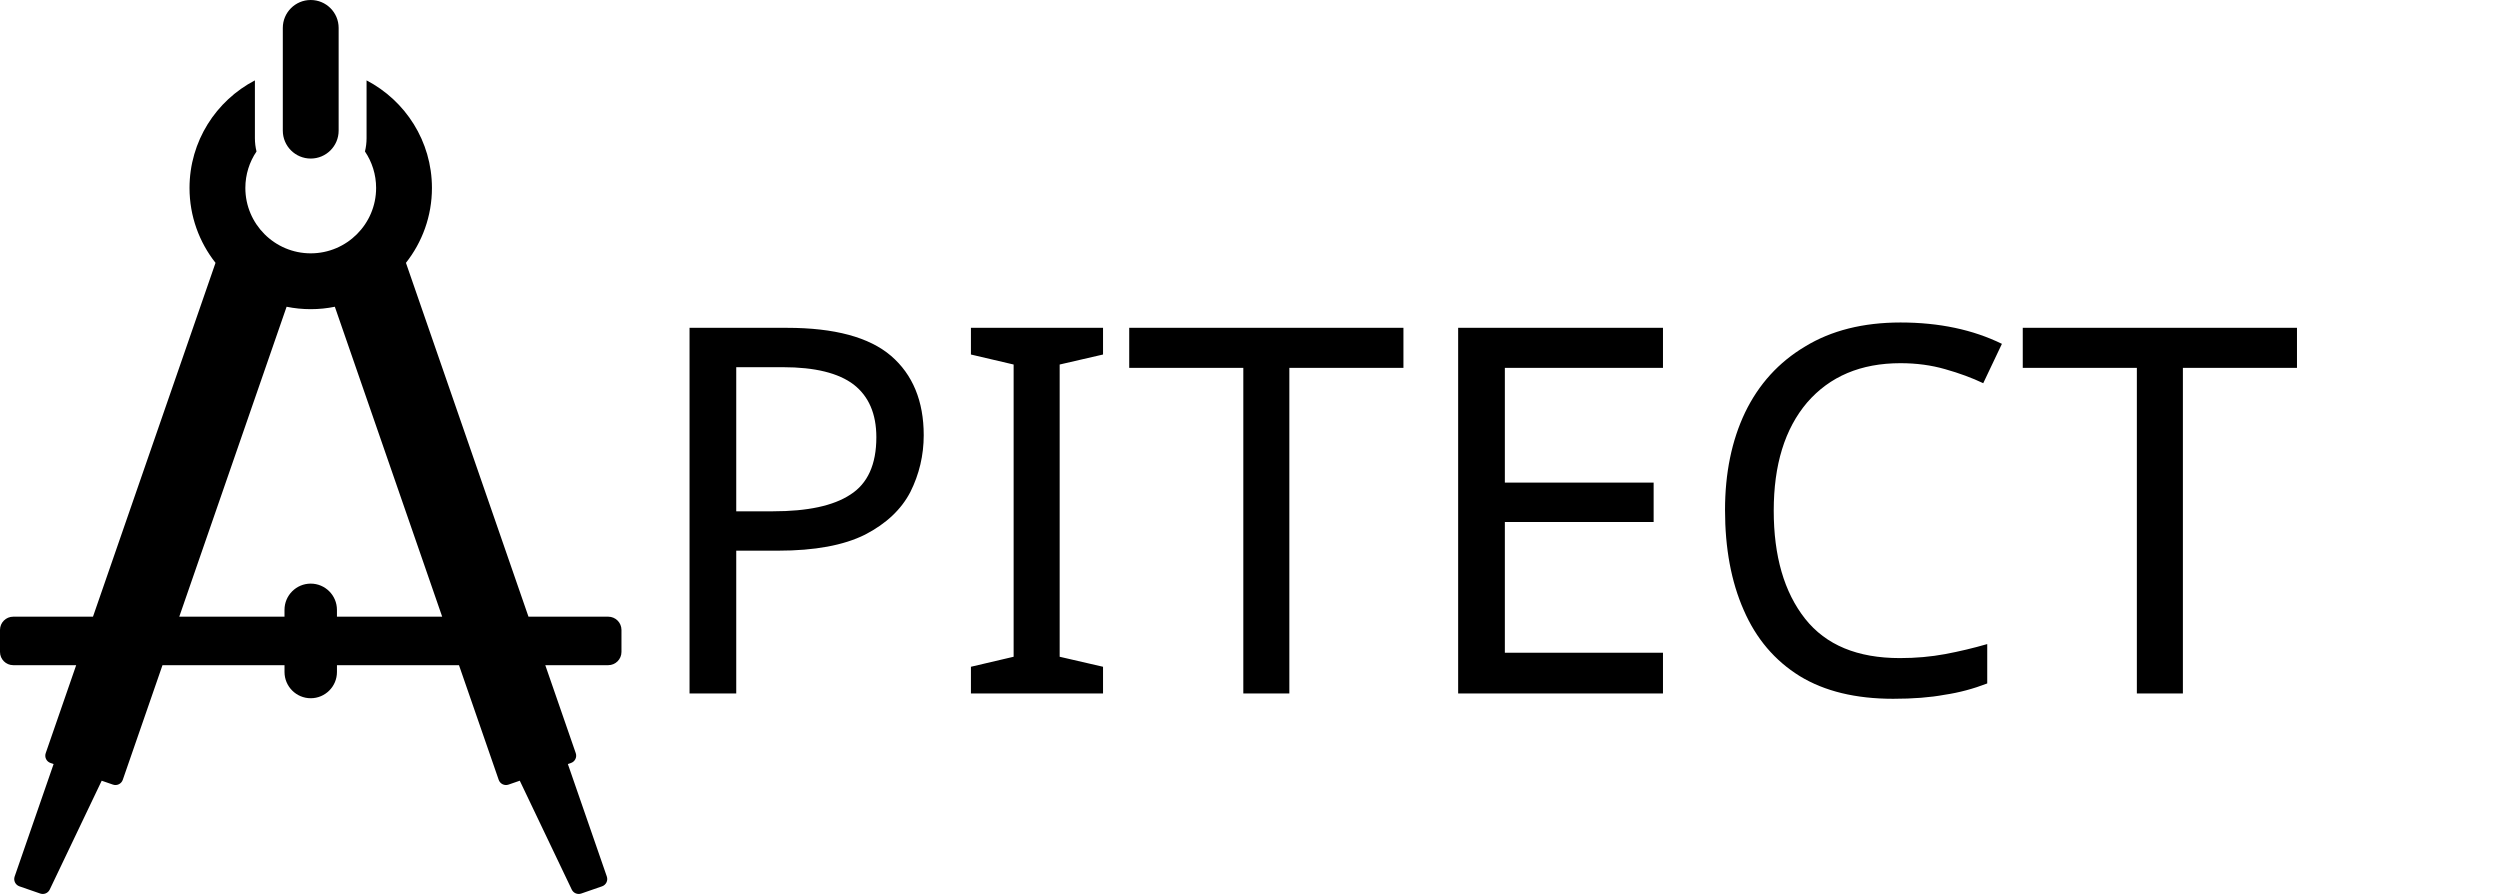
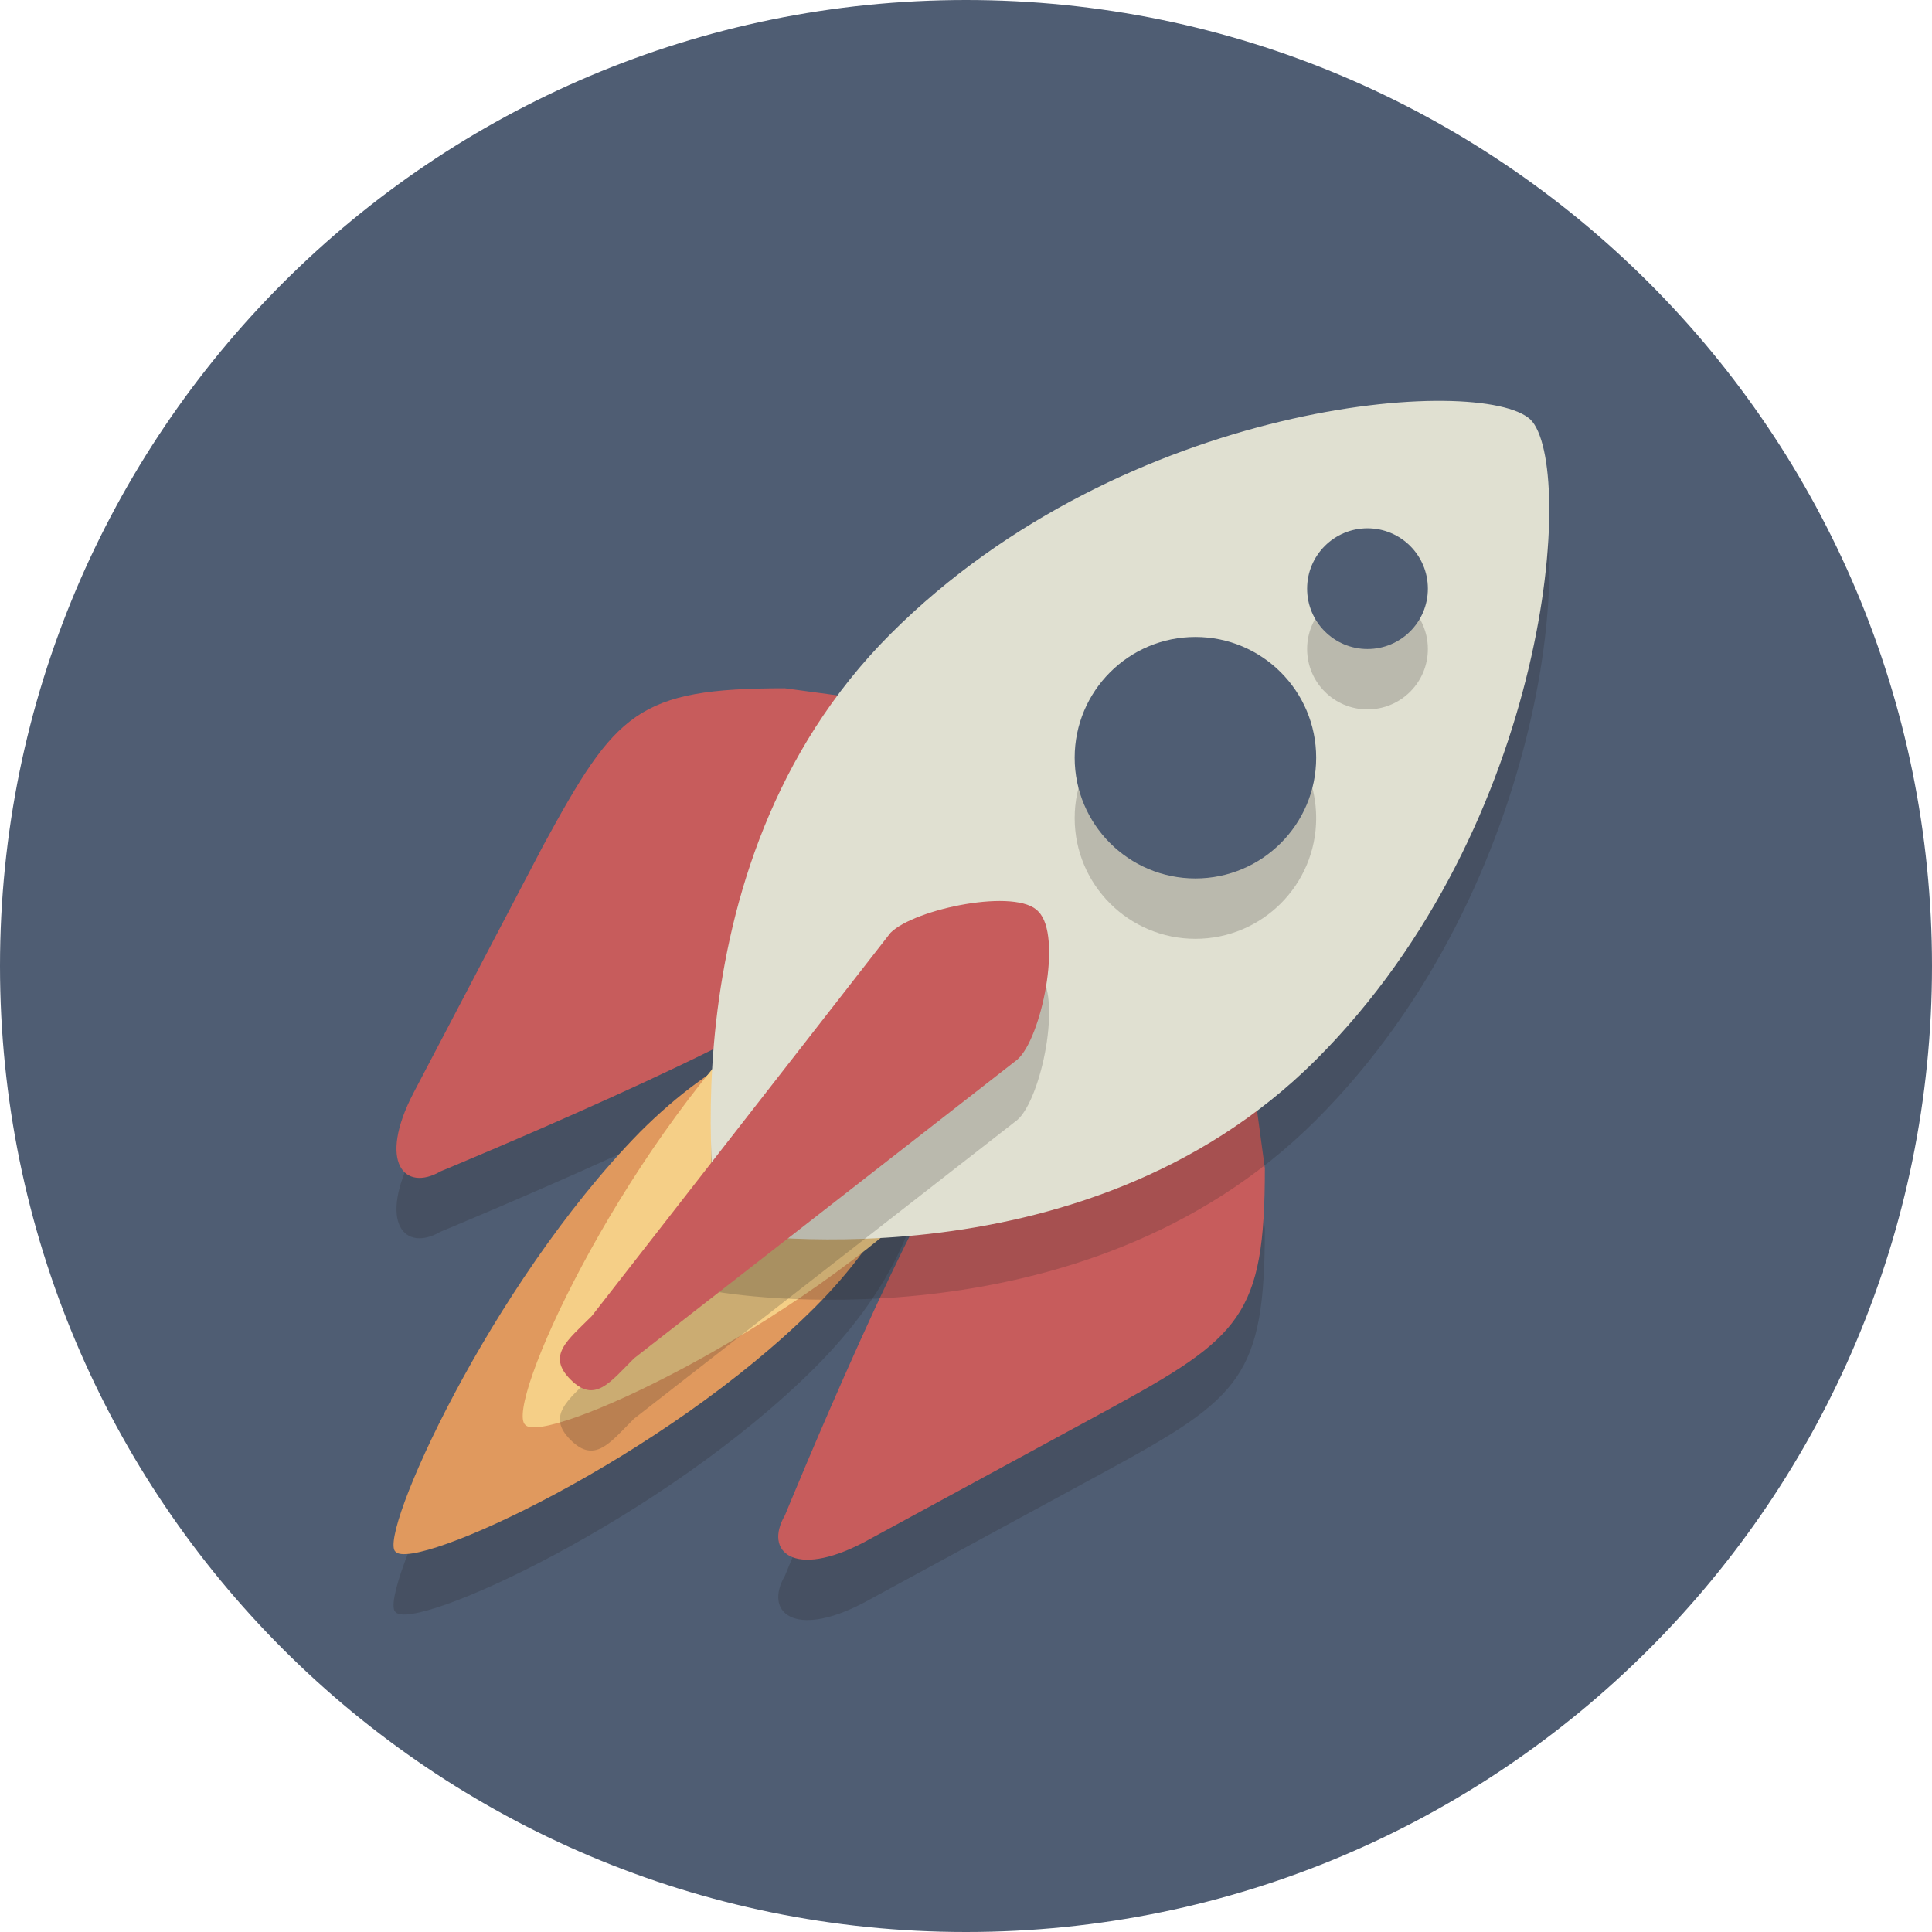
- <svg xmlns="http://www.w3.org/2000/svg" width="100%" height="100%" viewBox="0 0 790 283" version="1.1" xml:space="preserve" style="fill-rule:evenodd;clip-rule:evenodd;stroke-linejoin:round;stroke-miterlimit:2;">
-   <g transform="matrix(1,0,0,1,-95.7549,-52.9453)">
-     <g transform="matrix(0.860701,0,0,0.860701,-18.5857,27.0506)">
-       <g transform="matrix(0.845073,0,0,0.845073,82.8227,30.0856)">
-         <g>
-           <path d="M194.188,68.884C200.888,68.884 206.317,63.454 206.317,56.758L206.317,12.128C206.317,5.428 200.888,0 194.188,0C187.488,0 182.06,5.428 182.06,12.128L182.06,56.758C182.06,63.454 187.488,68.884 194.188,68.884Z" style="fill-rule:nonzero;" />
-           <path d="M323.444,267.919L288.792,267.919L235.555,114.191C242.617,105.228 246.852,93.931 246.852,81.657C246.852,61.361 235.308,43.711 218.448,34.924L218.448,60.042C218.448,62.025 218.203,63.953 217.75,65.802C220.81,70.333 222.599,75.791 222.599,81.657C222.599,97.32 209.855,110.064 194.192,110.064C178.531,110.064 165.787,97.32 165.787,81.657C165.787,75.79 167.576,70.333 170.635,65.801C170.182,63.953 169.936,62.025 169.936,60.042L169.936,34.922C153.076,43.711 141.53,61.36 141.53,81.656C141.53,93.93 145.764,105.227 152.829,114.191L99.589,267.919L64.937,267.919C61.77,267.919 59.194,270.496 59.194,273.664L59.194,283.238C59.194,286.406 61.77,288.984 64.937,288.984L92.292,288.984L79.053,327.208C78.448,328.958 79.375,330.867 81.123,331.473L82.482,331.945L65.558,380.799C64.954,382.549 65.88,384.457 67.629,385.066L76.679,388.199C78.288,388.758 80.062,388.016 80.797,386.475L103.375,339.18L108.266,340.873C110.013,341.478 111.924,340.553 112.53,338.805L129.786,288.986L182.8,288.986L182.8,291.956C182.8,298.236 187.909,303.348 194.192,303.348C200.475,303.348 205.585,298.238 205.585,291.956L205.585,288.986L258.6,288.986L275.856,338.805C276.46,340.553 278.372,341.48 280.12,340.873L285.013,339.18L307.591,386.475C308.324,388.016 310.1,388.756 311.707,388.199L320.759,385.066C322.508,384.461 323.434,382.551 322.828,380.799L305.904,331.945L307.263,331.473C309.011,330.869 309.939,328.959 309.331,327.208L296.093,288.984L323.447,288.984C326.614,288.984 329.191,286.406 329.191,283.238L329.191,273.664C329.188,270.496 326.611,267.919 323.444,267.919ZM205.58,267.919L205.58,264.947C205.58,258.666 200.473,253.553 194.188,253.553C187.903,253.553 182.796,258.664 182.796,264.947L182.796,267.919L137.076,267.919L183.709,133.268C187.096,133.956 190.6,134.318 194.187,134.318C197.776,134.318 201.279,133.956 204.666,133.268L251.301,267.919L205.58,267.919Z" style="fill-rule:nonzero;" />
-         </g>
-       </g>
+ <svg xmlns="http://www.w3.org/2000/svg" version="1.1" x="0px" y="0px" viewBox="0 0 64 64" style="enable-background:new 0 0 64 64;" xml:space="preserve">
+   <style type="text/css">
+ 	.st0{fill:#4F5D73;}
+ 	.st1{opacity:0.2;}
+ 	.st2{fill:#231F20;}
+ 	.st3{fill:#C75C5C;}
+ 	.st4{fill:#E0995E;}
+ 	.st5{fill:#F5CF87;}
+ 	.st6{fill:#E0E0D1;}
+ </style>
+   <g id="Layer_1">
+     <g>
+       <circle class="st0" cx="32" cy="32" r="32" />
    </g>
-     <g transform="matrix(0.860701,0,0,0.860701,-18.5857,27.0506)">
-       <g transform="matrix(15.6772,0,0,15.6772,-5881.63,-3981.6)">
-         <text x="398.637px" y="272.131px" style="font-family:'ArialRoundedMTBold', 'Arial Rounded MT Bold', sans-serif;font-size:12px;">PITECT</text>
-       </g>
+     <g class="st1">
+       <path class="st2" d="M32.1,39.7C30.5,41.2,26,52.2,26,52.2c-0.7,1.2,0.3,2.1,2.6,0.9l8.1-4.4c4.4-2.4,5.2-3.1,5.2-8l-0.8-5.9    c-0.3-2-1.8-2.4-3.3-0.8L32.1,39.7z" />
+     </g>
+     <g class="st1">
+       <path class="st2" d="M27.1,34.7c-1.6,1.6-12.5,6.1-12.5,6.1c-1.2,0.7-2.1-0.3-0.9-2.6L18,30c2.4-4.4,3.1-5.2,8-5.2l5.9,0.8    c2,0.3,2.4,1.8,0.8,3.3L27.1,34.7z" />
+     </g>
+     <g>
+       <path class="st3" d="M32.1,37.7C30.5,39.2,26,50.2,26,50.2c-0.7,1.2,0.3,2.1,2.6,0.9l8.1-4.4c4.4-2.4,5.2-3.1,5.2-8l-0.8-5.9    c-0.3-2-1.8-2.4-3.3-0.8L32.1,37.7z" />
+     </g>
+     <g>
+       <path class="st3" d="M27.1,32.7c-1.6,1.6-12.5,6.1-12.5,6.1c-1.2,0.7-2.1-0.3-0.9-2.6L18,28c2.4-4.4,3.1-5.2,8-5.2l5.9,0.8    c2,0.3,2.4,1.8,0.8,3.3L27.1,32.7z" />
+     </g>
+     <g class="st1">
+       <path class="st2" d="M21.2,39.5c5.1-5.1,9.3-3.5,9.3-3.5s1.5,4.3-3.5,9.3s-13.3,8.8-13.9,8.1C12.5,52.9,16.2,44.6,21.2,39.5z" />
+     </g>
+     <g>
+       <path class="st4" d="M21.2,37.5c5.1-5.1,9.3-3.5,9.3-3.5s1.5,4.3-3.5,9.3s-13.3,8.8-13.9,8.1C12.5,50.9,16.2,42.6,21.2,37.5z" />
+     </g>
+     <g>
+       <path class="st5" d="M25.5,33.3c5.1-5.1,9.3-3.5,9.3-3.5s1.5,4.3-3.5,9.3S18,47.9,17.4,47.2C16.7,46.6,20.4,38.4,25.5,33.3z" />
+     </g>
+     <g class="st1">
+       <path class="st2" d="M43.6,37.1c-7.8,7.8-19.8,5.7-19.8,5.7s-2.1-12,5.7-19.8s19.6-8.6,21.2-7.1C52.2,17.4,51.4,29.3,43.6,37.1z" />
+     </g>
+     <g>
+       <path class="st6" d="M43.6,35.1c-7.8,7.8-19.8,5.7-19.8,5.7s-2.1-12,5.7-19.8s19.6-8.6,21.2-7.1C52.2,15.4,51.4,27.3,43.6,35.1z" />
+     </g>
+     <g class="st1">
+       <path class="st2" d="M21,47c-0.8,0.8-1.3,1.5-2.1,0.7l0,0c-0.8-0.8-0.1-1.3,0.7-2.1l9.9-12.7c0.8-0.8,4.2-1.5,4.9-0.7l0,0    c0.8,0.8,0.1,4.2-0.7,4.9L21,47z" />
+     </g>
+     <g>
+       <path class="st3" d="M21,45c-0.8,0.8-1.3,1.5-2.1,0.7l0,0c-0.8-0.8-0.1-1.3,0.7-2.1l9.9-12.7c0.8-0.8,4.2-1.5,4.9-0.7l0,0    c0.8,0.8,0.1,4.2-0.7,4.9L21,45z" />
+     </g>
+     <g class="st1">
+       <circle class="st2" cx="39.6" cy="27.1" r="4" />
+     </g>
+     <g class="st1">
+       <circle class="st2" cx="45.3" cy="21.5" r="2" />
+     </g>
+     <g>
+       <circle class="st0" cx="39.6" cy="25.1" r="4" />
+     </g>
+     <g>
+       <circle class="st0" cx="45.3" cy="19.5" r="2" />
    </g>
  </g>
+   <g id="Layer_2">
+ </g>
</svg>
